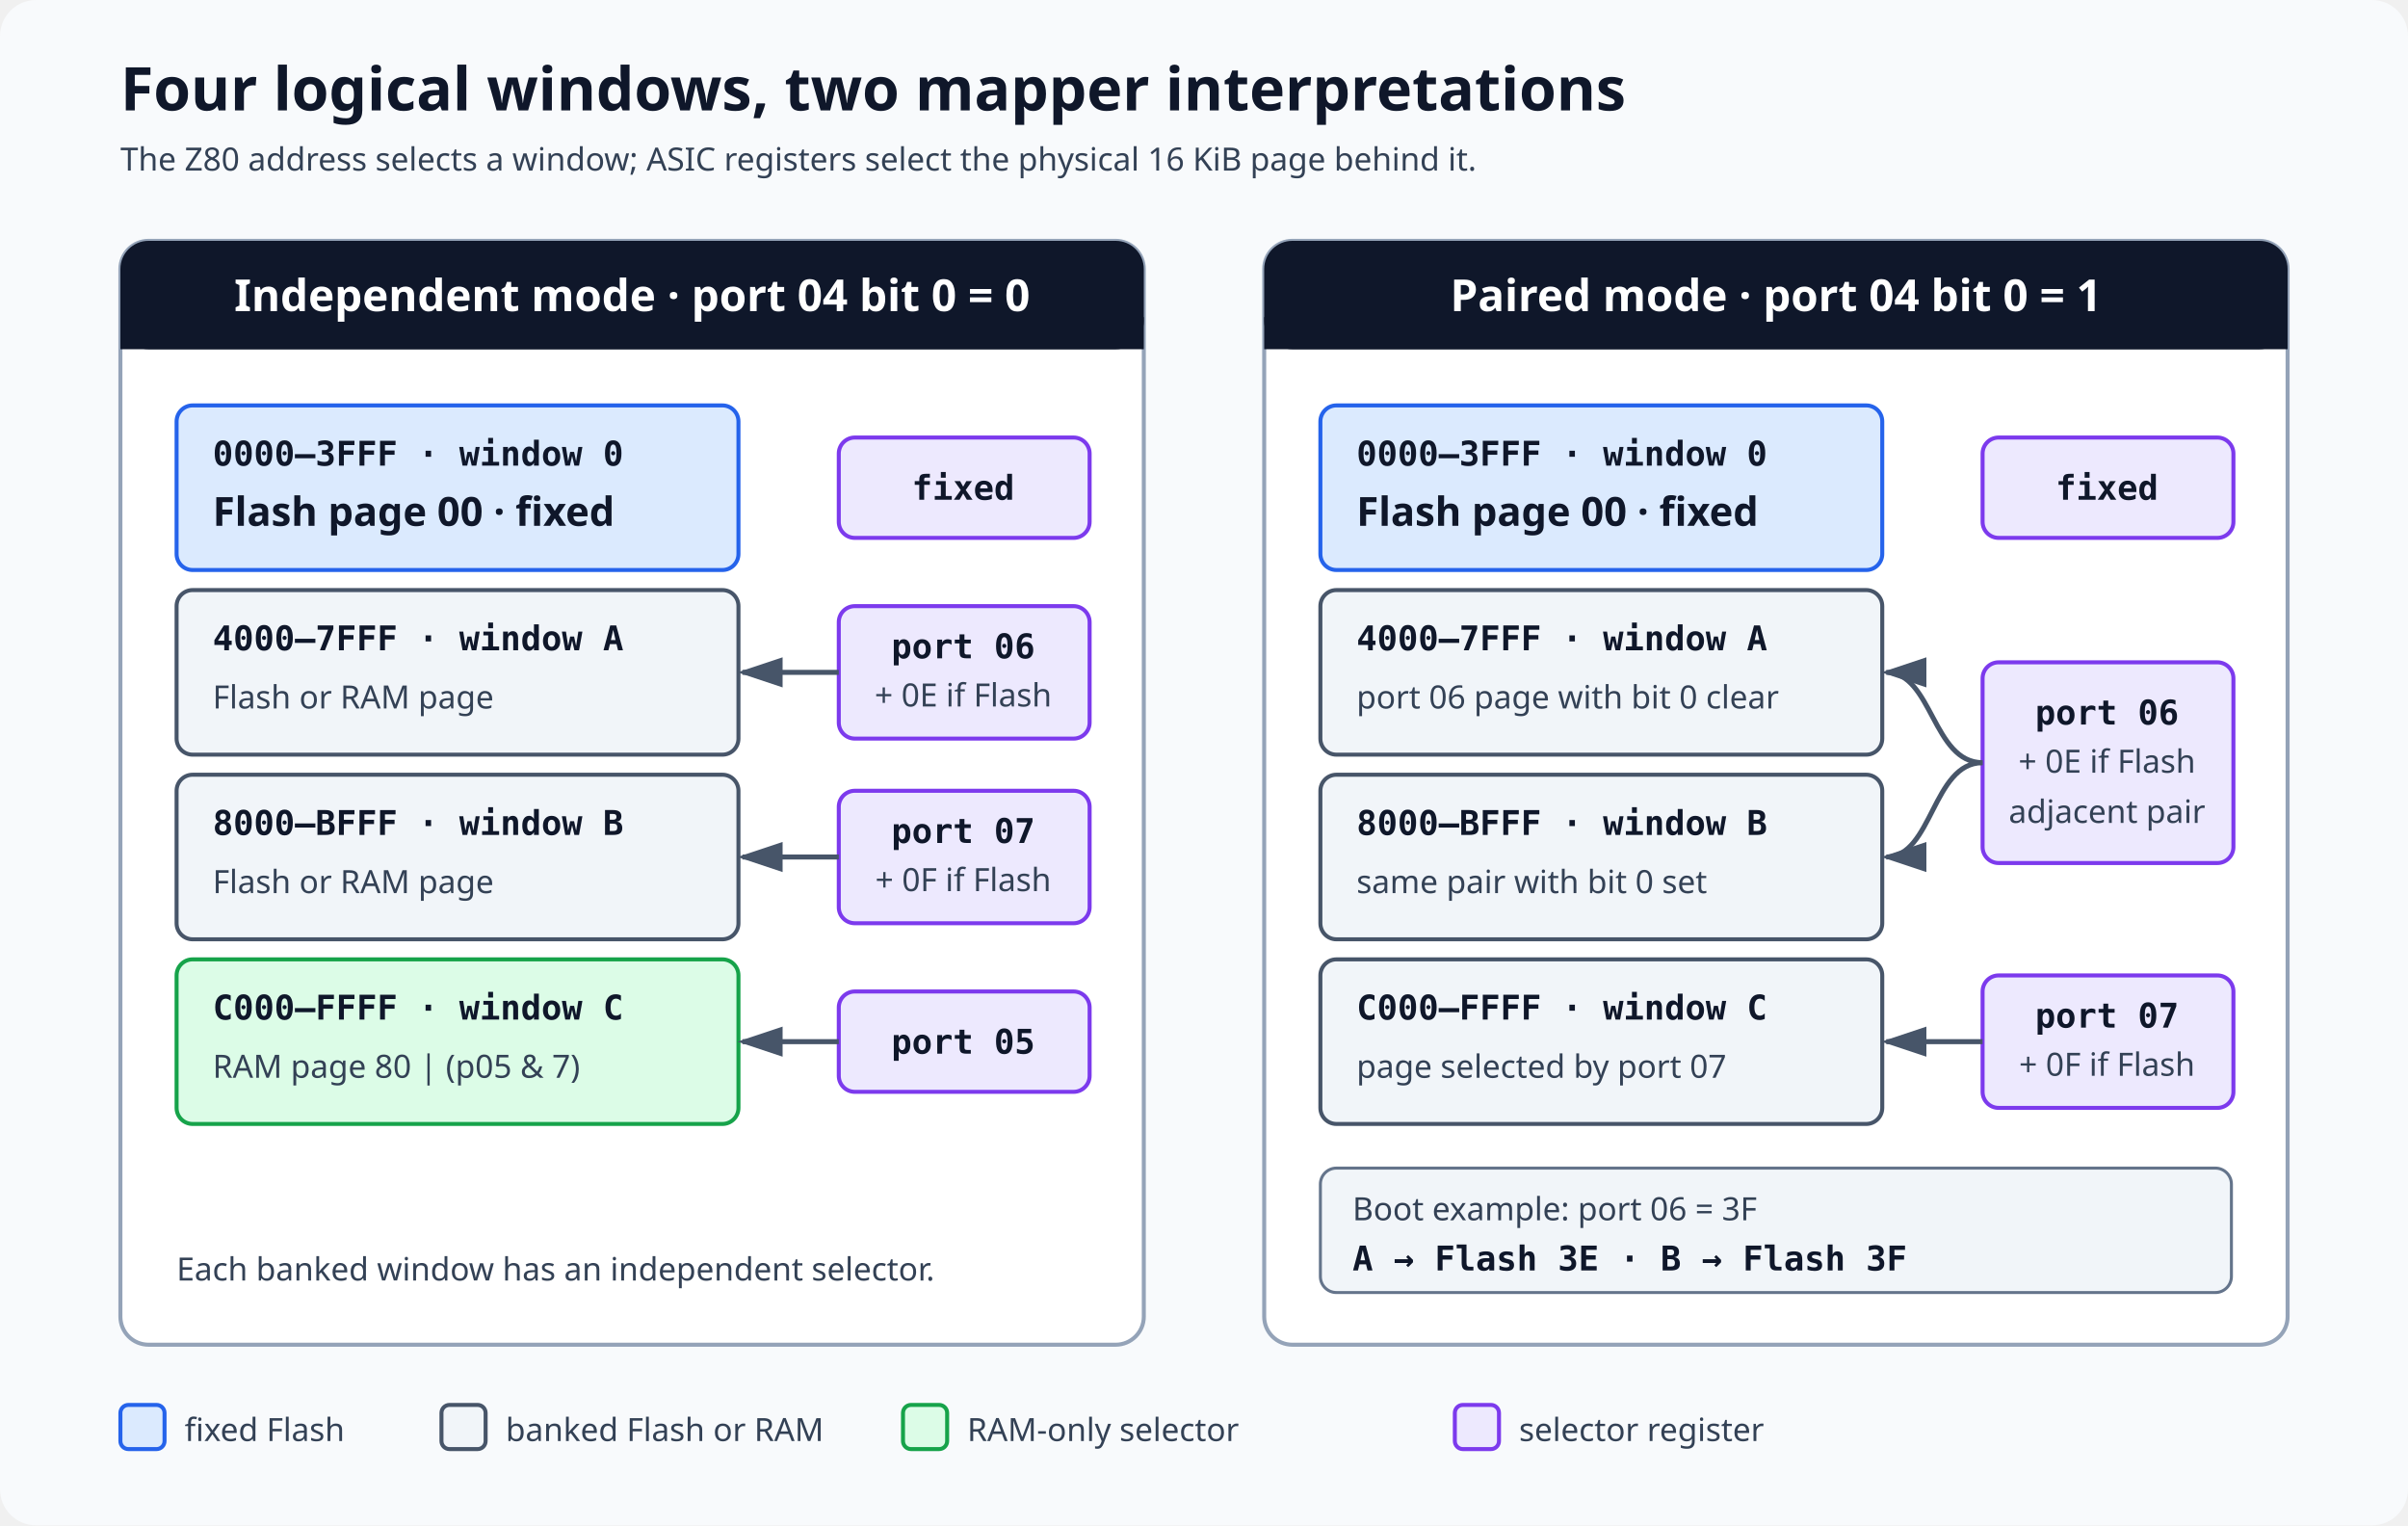
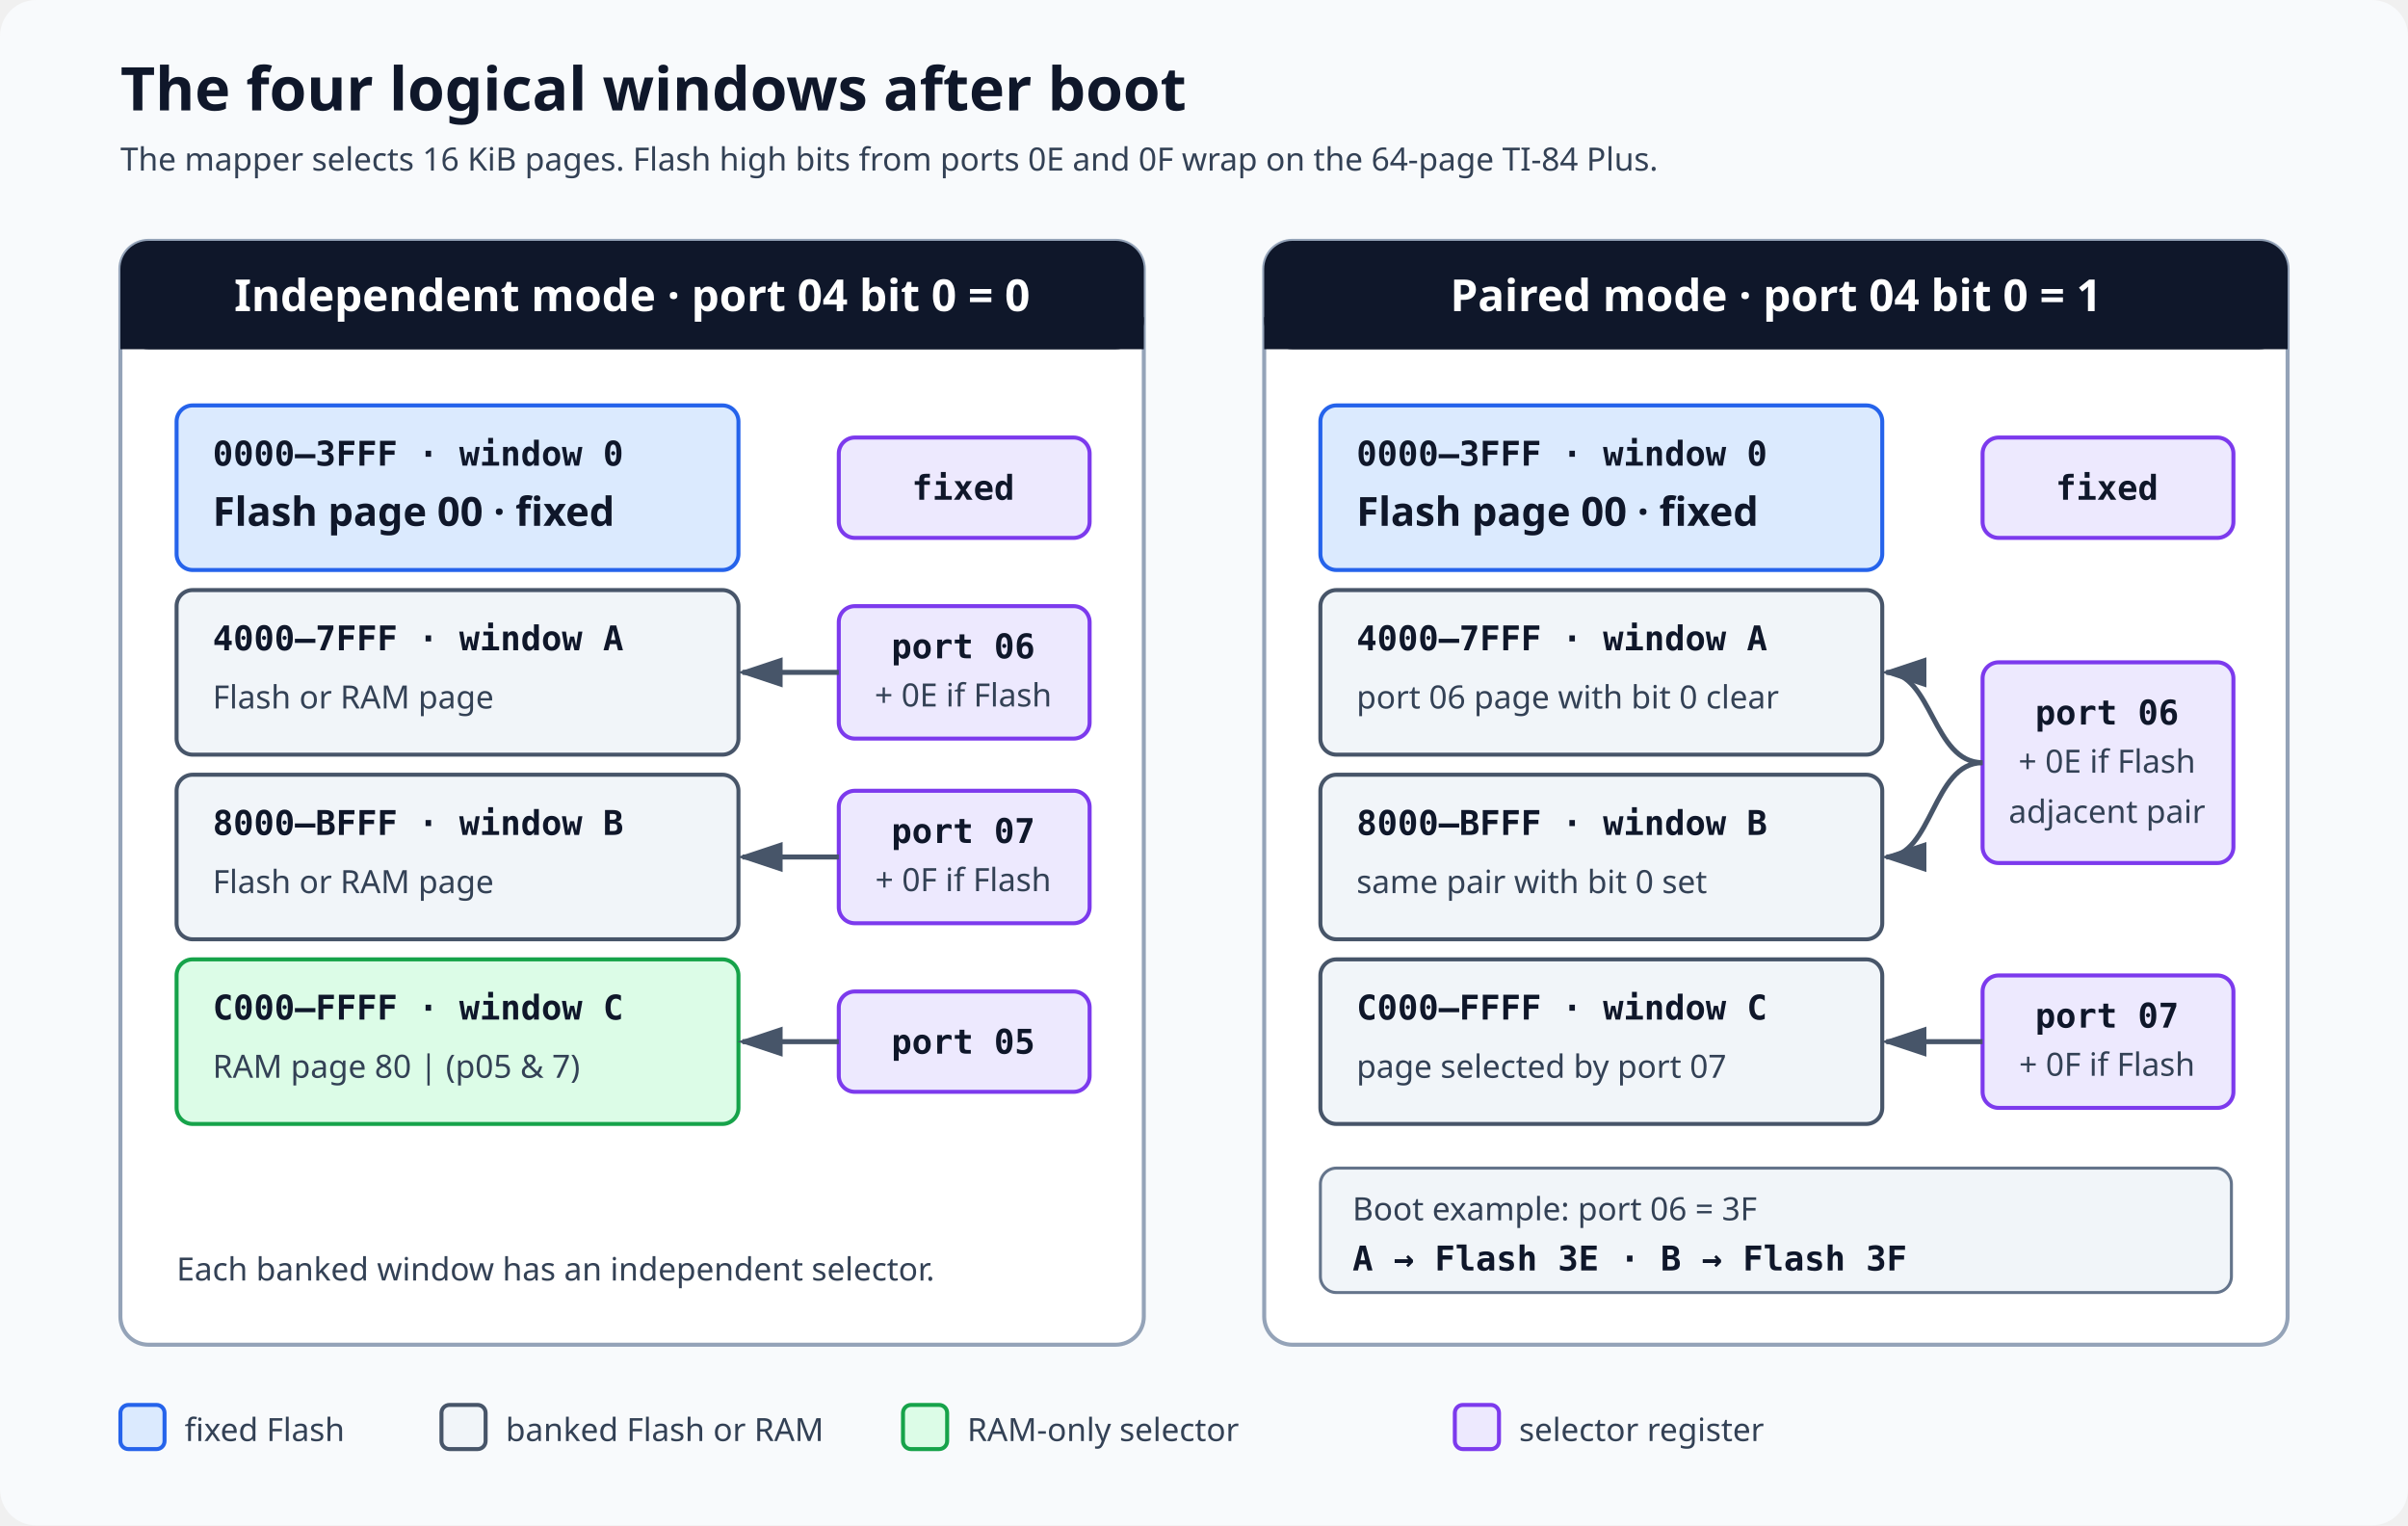
<svg xmlns="http://www.w3.org/2000/svg" width="1200" height="760" viewBox="0 0 1200 760" role="img" aria-labelledby="title desc">
  <defs>
    <style>
      .bg{fill:#f8fafc}.panel{fill:#fff;stroke:#94a3b8;stroke-width:2}.head{fill:#0f172a}.sub{fill:#334155}.label{fill:#0f172a;font:600 20px system-ui,sans-serif}.small{fill:#334155;font:16px system-ui,sans-serif}.mono{fill:#0f172a;font:600 17px ui-monospace,SFMono-Regular,Consolas,monospace}.title{fill:#0f172a;font:700 30px system-ui,sans-serif}.mode{fill:#fff;font:700 22px system-ui,sans-serif}.fixed{fill:#dbeafe;stroke:#2563eb;stroke-width:2}.banked{fill:#f1f5f9;stroke:#475569;stroke-width:2}.ram{fill:#dcfce7;stroke:#16a34a;stroke-width:2}.port{fill:#ede9fe;stroke:#7c3aed;stroke-width:2}.arrow{stroke:#475569;stroke-width:2.5;fill:none;marker-end:url(#arrow)}.dash{stroke-dasharray:7 6}.callout{fill:#f1f5f9;stroke:#64748b;stroke-width:1.5}
    </style>
    <marker id="arrow" markerWidth="10" markerHeight="10" refX="8" refY="3" orient="auto" markerUnits="strokeWidth">
      <path d="M0,0 L0,6 L9,3 z" fill="#475569" />
    </marker>
  </defs>
  <rect class="bg" width="1200" height="760" rx="18" />
-   <text class="title" x="60" y="55">Four logical windows, two mapper interpretations</text>
-   <text class="small" x="60" y="85">The Z80 address selects a window; ASIC registers select the physical 16 KiB page behind it.</text>
+   <text class="title" x="60" y="55">The four logical windows after boot</text>
+   <text class="small" x="60" y="85">The mapper selects 16 KiB pages. Flash high bits from ports 0E and 0F wrap on the 64-page TI-84 Plus.</text>
  <g transform="translate(60 120)">
    <rect class="panel" width="510" height="550" rx="14" />
    <rect class="head" width="510" height="54" rx="14" />
    <rect class="head" y="38" width="510" height="16" />
    <text class="mode" x="255" y="35" text-anchor="middle">Independent mode · port 04 bit 0 = 0</text>
    <g transform="translate(28 82)">
      <rect class="fixed" width="280" height="82" rx="8" />
      <text class="mono" x="18" y="30">0000–3FFF · window 0</text>
      <text class="label" x="18" y="60">Flash page 00 · fixed</text>
      <rect class="port" x="330" y="16" width="125" height="50" rx="8" />
      <text class="mono" x="392" y="47" text-anchor="middle">fixed</text>
    </g>
    <g transform="translate(28 174)">
      <rect class="banked" width="280" height="82" rx="8" />
      <text class="mono" x="18" y="30">4000–7FFF · window A</text>
      <text class="small" x="18" y="59">Flash or RAM page</text>
      <rect class="port" x="330" y="8" width="125" height="66" rx="8" />
      <text class="mono" x="392" y="34" text-anchor="middle">port 06</text>
      <text class="small" x="392" y="58" text-anchor="middle">+ 0E if Flash</text>
      <path class="arrow" d="M330 41 H282" />
    </g>
    <g transform="translate(28 266)">
      <rect class="banked" width="280" height="82" rx="8" />
      <text class="mono" x="18" y="30">8000–BFFF · window B</text>
      <text class="small" x="18" y="59">Flash or RAM page</text>
      <rect class="port" x="330" y="8" width="125" height="66" rx="8" />
      <text class="mono" x="392" y="34" text-anchor="middle">port 07</text>
      <text class="small" x="392" y="58" text-anchor="middle">+ 0F if Flash</text>
      <path class="arrow" d="M330 41 H282" />
    </g>
    <g transform="translate(28 358)">
      <rect class="ram" width="280" height="82" rx="8" />
      <text class="mono" x="18" y="30">C000–FFFF · window C</text>
      <text class="small" x="18" y="59">RAM page 80 | (p05 &amp; 7)</text>
      <rect class="port" x="330" y="16" width="125" height="50" rx="8" />
      <text class="mono" x="392" y="47" text-anchor="middle">port 05</text>
      <path class="arrow" d="M330 41 H282" />
    </g>
    <text class="small" x="28" y="518">Each banked window has an independent selector.</text>
  </g>
  <g transform="translate(630 120)">
    <rect class="panel" width="510" height="550" rx="14" />
    <rect class="head" width="510" height="54" rx="14" />
    <rect class="head" y="38" width="510" height="16" />
    <text class="mode" x="255" y="35" text-anchor="middle">Paired mode · port 04 bit 0 = 1</text>
    <g transform="translate(28 82)">
      <rect class="fixed" width="280" height="82" rx="8" />
      <text class="mono" x="18" y="30">0000–3FFF · window 0</text>
      <text class="label" x="18" y="60">Flash page 00 · fixed</text>
      <rect class="port" x="330" y="16" width="125" height="50" rx="8" />
      <text class="mono" x="392" y="47" text-anchor="middle">fixed</text>
    </g>
    <g transform="translate(28 174)">
      <rect class="banked" width="280" height="82" rx="8" />
      <text class="mono" x="18" y="30">4000–7FFF · window A</text>
      <text class="small" x="18" y="59">port 06 page with bit 0 clear</text>
      <rect class="port" x="330" y="36" width="125" height="100" rx="8" />
      <text class="mono" x="392" y="67" text-anchor="middle">port 06</text>
      <text class="small" x="392" y="91" text-anchor="middle">+ 0E if Flash</text>
      <text class="small" x="392" y="116" text-anchor="middle">adjacent pair</text>
      <path class="arrow" d="M330 86 C305 86 305 41 282 41" />
    </g>
    <g transform="translate(28 266)">
      <rect class="banked" width="280" height="82" rx="8" />
      <text class="mono" x="18" y="30">8000–BFFF · window B</text>
      <text class="small" x="18" y="59">same pair with bit 0 set</text>
      <path class="arrow" d="M330 -6 C305 -6 305 41 282 41" />
    </g>
    <g transform="translate(28 358)">
      <rect class="banked" width="280" height="82" rx="8" />
      <text class="mono" x="18" y="30">C000–FFFF · window C</text>
      <text class="small" x="18" y="59">page selected by port 07</text>
      <rect class="port" x="330" y="8" width="125" height="66" rx="8" />
      <text class="mono" x="392" y="34" text-anchor="middle">port 07</text>
      <text class="small" x="392" y="58" text-anchor="middle">+ 0F if Flash</text>
      <path class="arrow" d="M330 41 H282" />
    </g>
    <rect class="callout" x="28" y="462" width="454" height="62" rx="8" />
    <text class="small" x="44" y="488">Boot example: port 06 = 3F</text>
    <text class="mono" x="44" y="513">A → Flash 3E · B → Flash 3F</text>
  </g>
  <g transform="translate(60 700)">
    <rect class="fixed" width="22" height="22" rx="4" />
    <text class="small" x="32" y="18">fixed Flash</text>
    <rect class="banked" x="160" width="22" height="22" rx="4" />
    <text class="small" x="192" y="18">banked Flash or RAM</text>
    <rect class="ram" x="390" width="22" height="22" rx="4" />
    <text class="small" x="422" y="18">RAM-only selector</text>
    <rect class="port" x="665" width="22" height="22" rx="4" />
    <text class="small" x="697" y="18">selector register</text>
  </g>
</svg>
